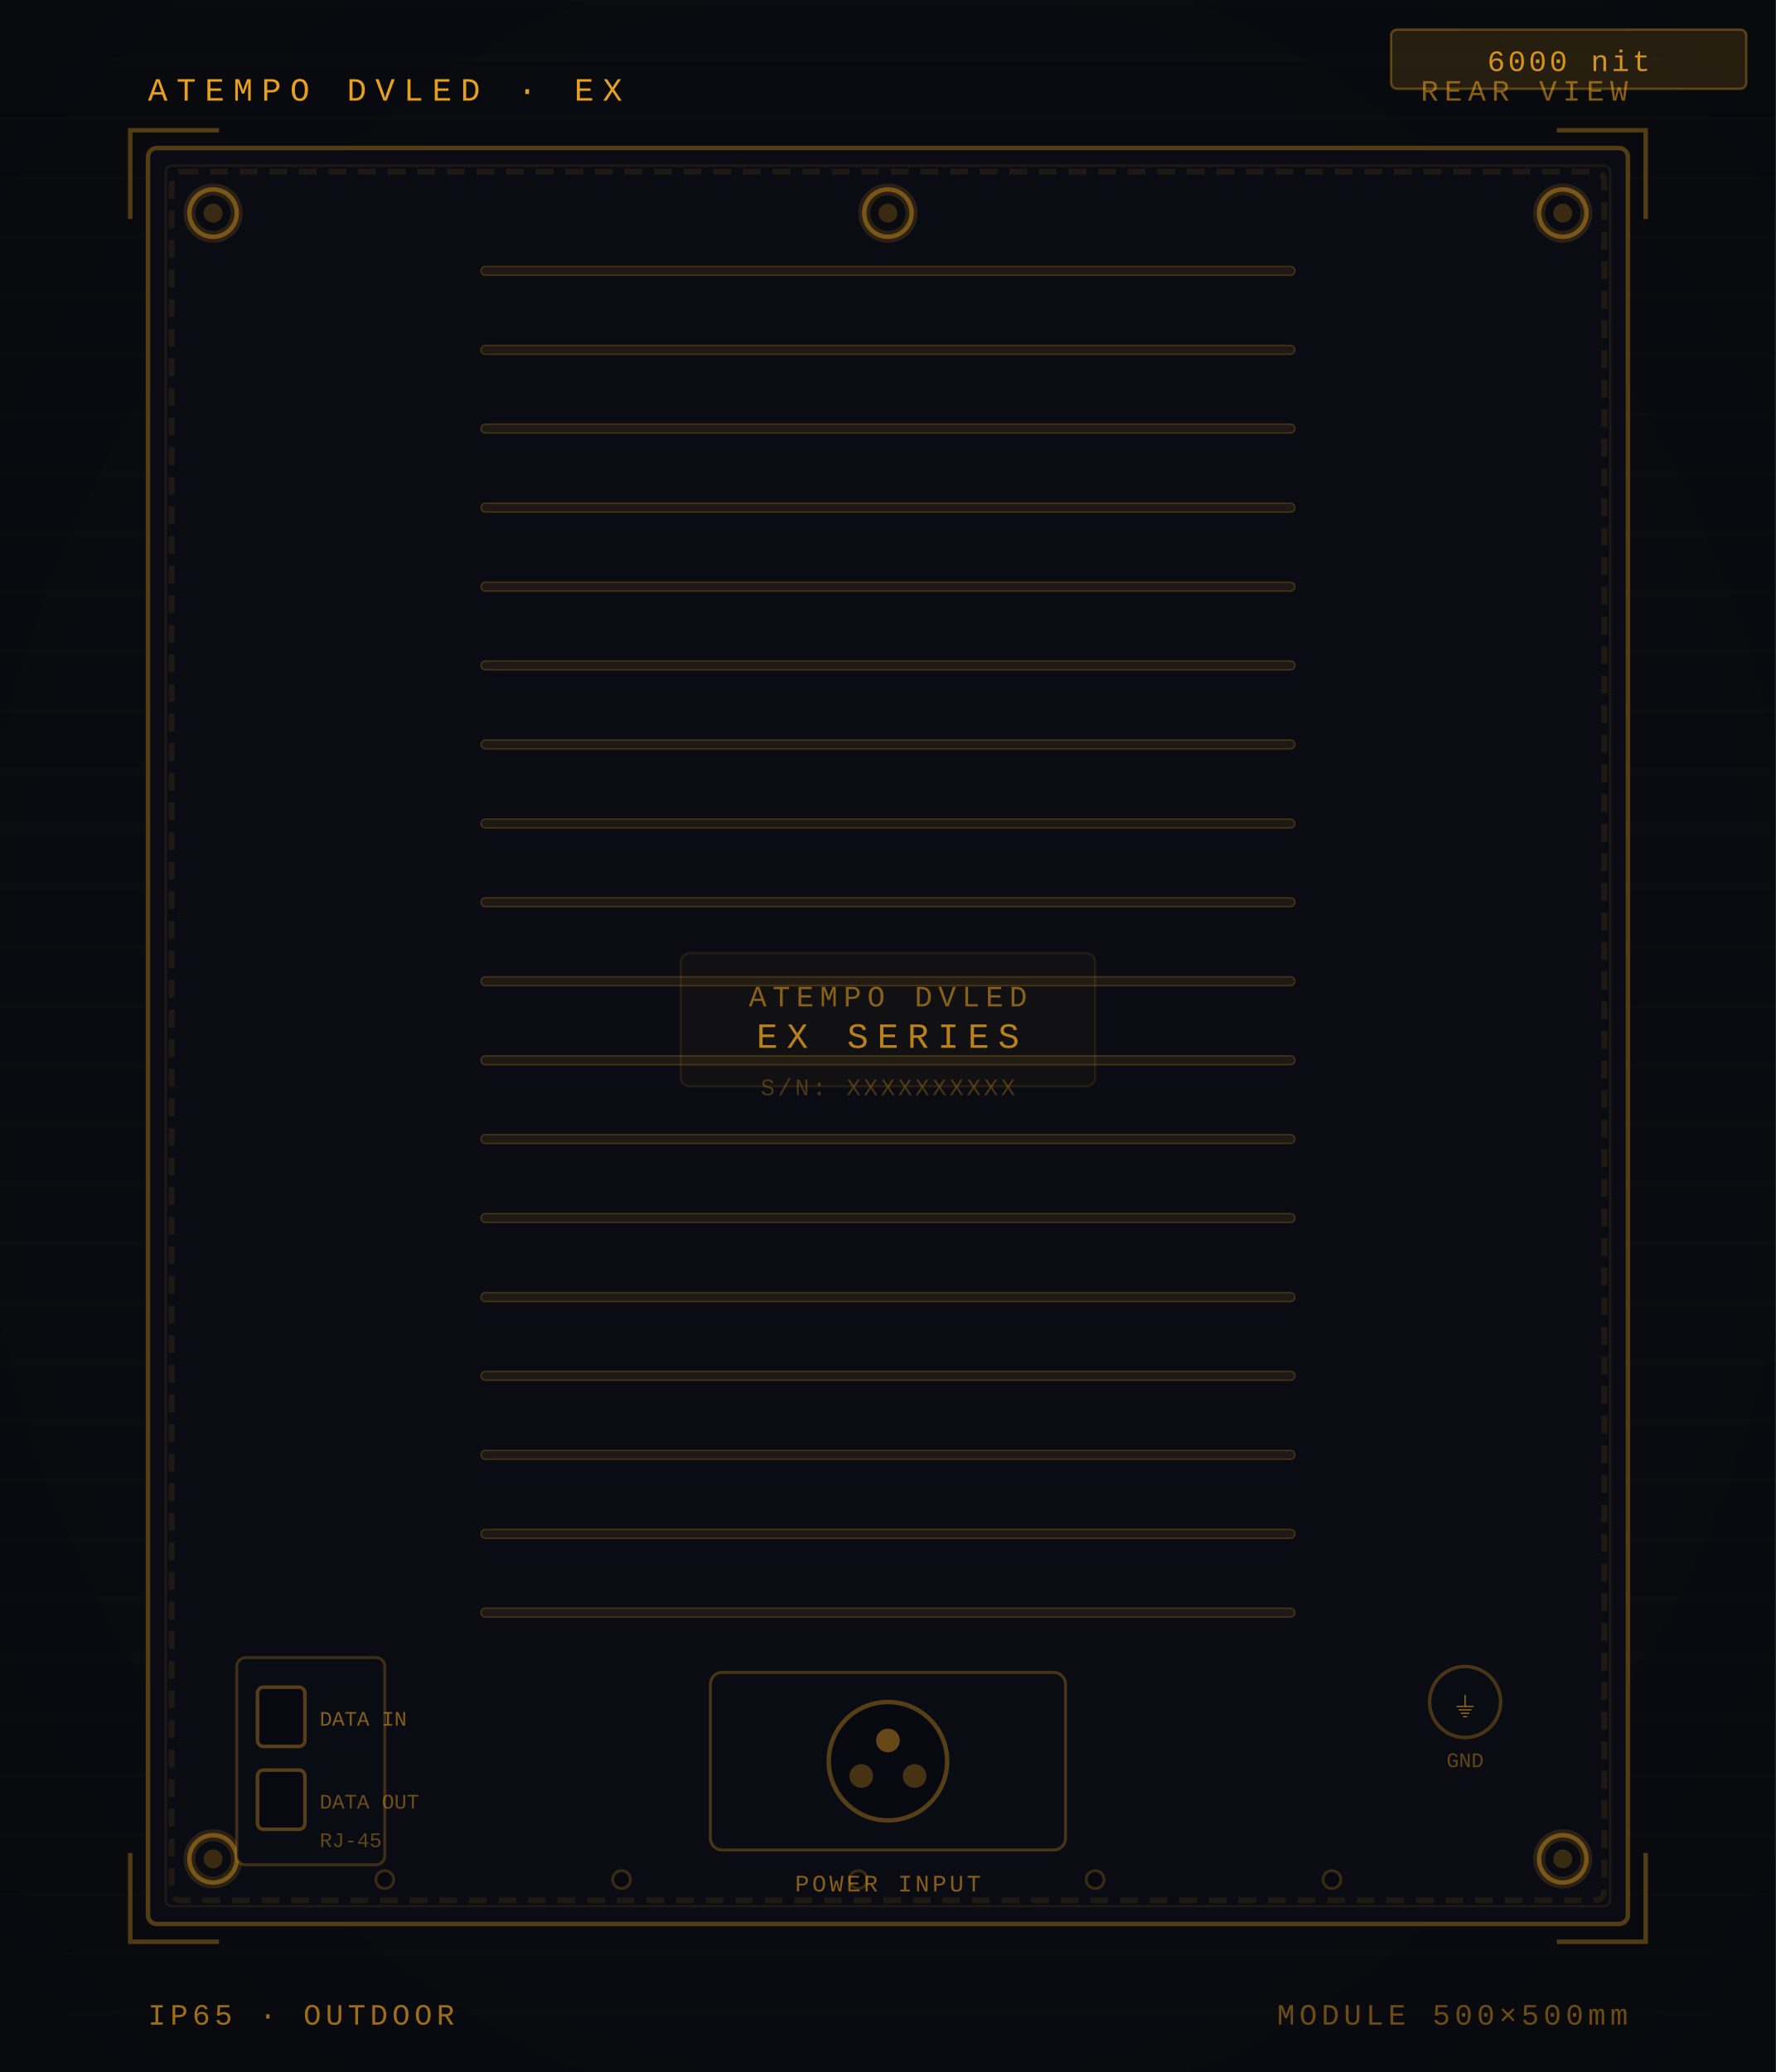
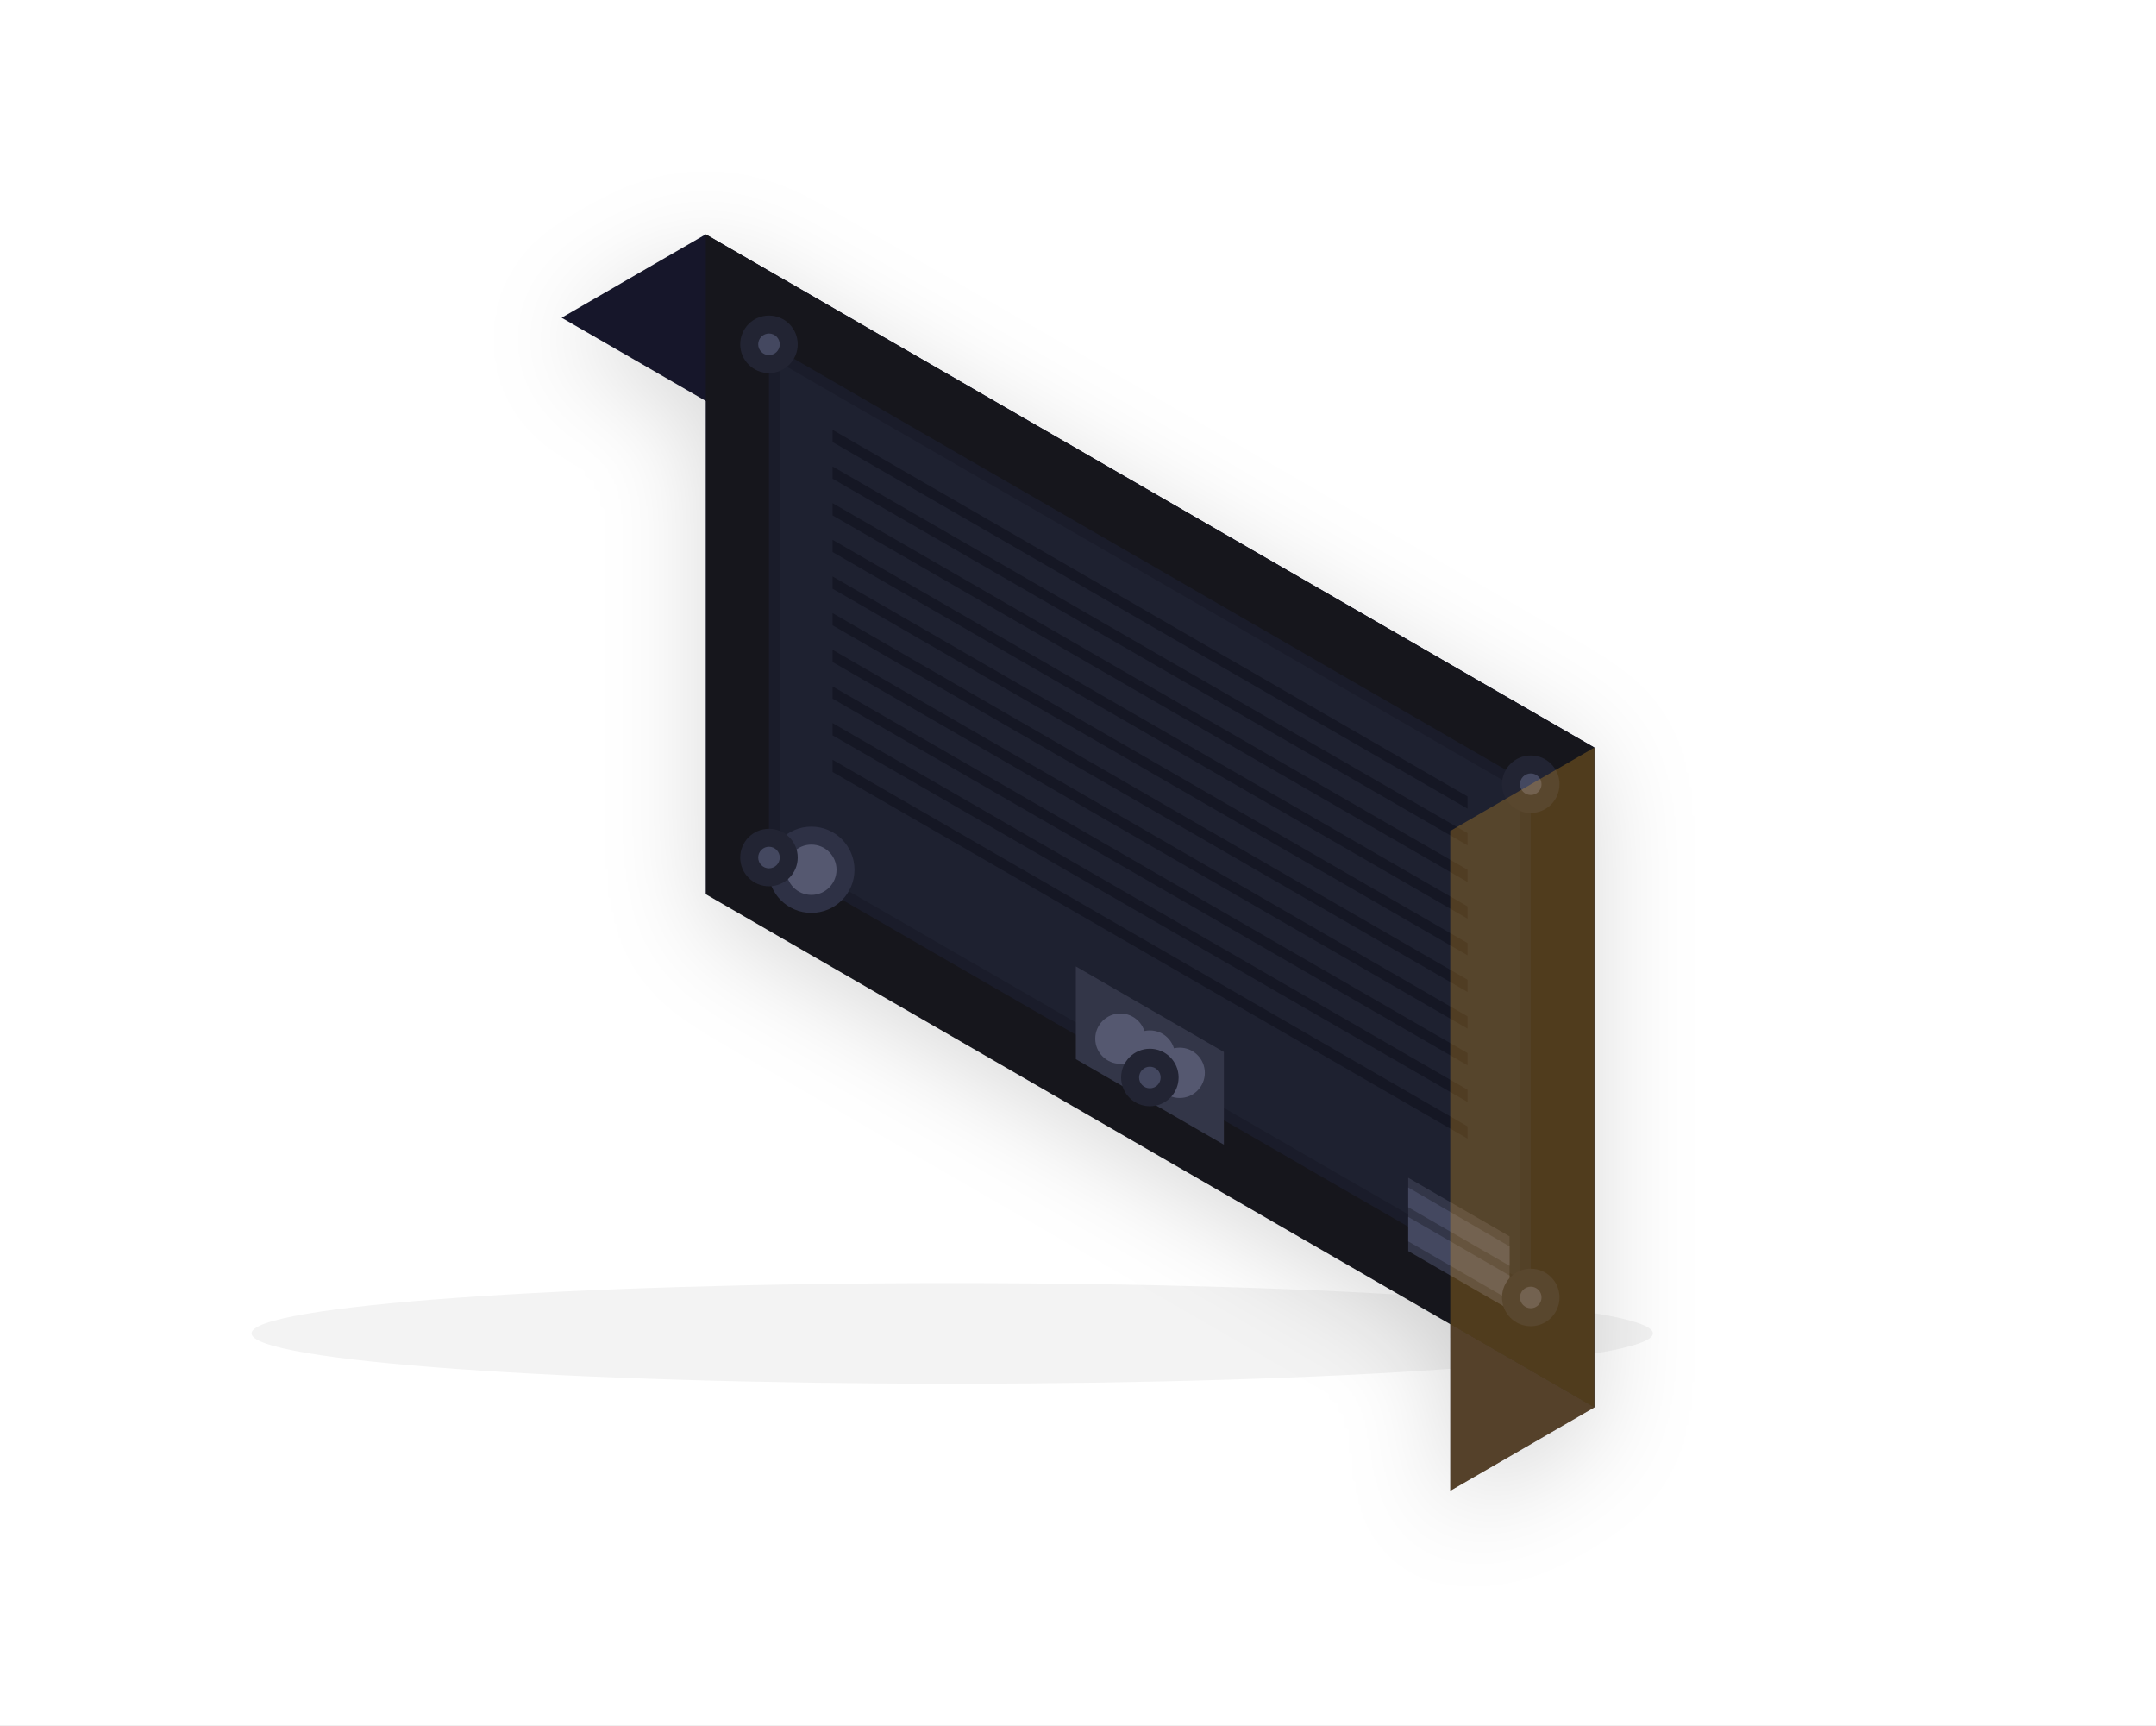
- <svg xmlns="http://www.w3.org/2000/svg" width="600" height="700" viewBox="0 0 600 700">
+ <svg xmlns="http://www.w3.org/2000/svg" width="600" height="480" viewBox="0 0 600 480">
  <defs>
-     <radialGradient id="bg" cx="50%" cy="50%" r="70%">
-       <stop offset="0%" stop-color="#0e0f16" />
-       <stop offset="100%" stop-color="#08090d" />
-     </radialGradient>
+     <filter id="sh" x="-20%" y="-20%" width="140%" height="160%">
+       <feDropShadow dx="0" dy="6" stdDeviation="14" flood-color="#000" flood-opacity="0.15" />
+     </filter>
  </defs>
-   <rect width="600" height="700" fill="url(#bg)" />
-   <line x1="0" y1="0" x2="600" y2="0" stroke="#FFB020" stroke-opacity="0.015" stroke-width="1" />
-   <line x1="0" y1="20" x2="600" y2="20" stroke="#FFB020" stroke-opacity="0.015" stroke-width="1" />
-   <line x1="0" y1="40" x2="600" y2="40" stroke="#FFB020" stroke-opacity="0.015" stroke-width="1" />
-   <line x1="0" y1="60" x2="600" y2="60" stroke="#FFB020" stroke-opacity="0.015" stroke-width="1" />
-   <line x1="0" y1="80" x2="600" y2="80" stroke="#FFB020" stroke-opacity="0.015" stroke-width="1" />
-   <line x1="0" y1="100" x2="600" y2="100" stroke="#FFB020" stroke-opacity="0.015" stroke-width="1" />
-   <line x1="0" y1="120" x2="600" y2="120" stroke="#FFB020" stroke-opacity="0.015" stroke-width="1" />
-   <line x1="0" y1="140" x2="600" y2="140" stroke="#FFB020" stroke-opacity="0.015" stroke-width="1" />
-   <line x1="0" y1="160" x2="600" y2="160" stroke="#FFB020" stroke-opacity="0.015" stroke-width="1" />
-   <line x1="0" y1="180" x2="600" y2="180" stroke="#FFB020" stroke-opacity="0.015" stroke-width="1" />
-   <line x1="0" y1="200" x2="600" y2="200" stroke="#FFB020" stroke-opacity="0.015" stroke-width="1" />
-   <line x1="0" y1="220" x2="600" y2="220" stroke="#FFB020" stroke-opacity="0.015" stroke-width="1" />
-   <line x1="0" y1="240" x2="600" y2="240" stroke="#FFB020" stroke-opacity="0.015" stroke-width="1" />
-   <line x1="0" y1="260" x2="600" y2="260" stroke="#FFB020" stroke-opacity="0.015" stroke-width="1" />
-   <line x1="0" y1="280" x2="600" y2="280" stroke="#FFB020" stroke-opacity="0.015" stroke-width="1" />
-   <line x1="0" y1="300" x2="600" y2="300" stroke="#FFB020" stroke-opacity="0.015" stroke-width="1" />
-   <line x1="0" y1="320" x2="600" y2="320" stroke="#FFB020" stroke-opacity="0.015" stroke-width="1" />
-   <line x1="0" y1="340" x2="600" y2="340" stroke="#FFB020" stroke-opacity="0.015" stroke-width="1" />
-   <line x1="0" y1="360" x2="600" y2="360" stroke="#FFB020" stroke-opacity="0.015" stroke-width="1" />
-   <line x1="0" y1="380" x2="600" y2="380" stroke="#FFB020" stroke-opacity="0.015" stroke-width="1" />
-   <line x1="0" y1="400" x2="600" y2="400" stroke="#FFB020" stroke-opacity="0.015" stroke-width="1" />
-   <line x1="0" y1="420" x2="600" y2="420" stroke="#FFB020" stroke-opacity="0.015" stroke-width="1" />
-   <line x1="0" y1="440" x2="600" y2="440" stroke="#FFB020" stroke-opacity="0.015" stroke-width="1" />
-   <line x1="0" y1="460" x2="600" y2="460" stroke="#FFB020" stroke-opacity="0.015" stroke-width="1" />
-   <line x1="0" y1="480" x2="600" y2="480" stroke="#FFB020" stroke-opacity="0.015" stroke-width="1" />
-   <line x1="0" y1="500" x2="600" y2="500" stroke="#FFB020" stroke-opacity="0.015" stroke-width="1" />
-   <line x1="0" y1="520" x2="600" y2="520" stroke="#FFB020" stroke-opacity="0.015" stroke-width="1" />
-   <line x1="0" y1="540" x2="600" y2="540" stroke="#FFB020" stroke-opacity="0.015" stroke-width="1" />
-   <line x1="0" y1="560" x2="600" y2="560" stroke="#FFB020" stroke-opacity="0.015" stroke-width="1" />
-   <line x1="0" y1="580" x2="600" y2="580" stroke="#FFB020" stroke-opacity="0.015" stroke-width="1" />
-   <line x1="0" y1="600" x2="600" y2="600" stroke="#FFB020" stroke-opacity="0.015" stroke-width="1" />
-   <line x1="0" y1="620" x2="600" y2="620" stroke="#FFB020" stroke-opacity="0.015" stroke-width="1" />
-   <line x1="0" y1="640" x2="600" y2="640" stroke="#FFB020" stroke-opacity="0.015" stroke-width="1" />
-   <line x1="0" y1="660" x2="600" y2="660" stroke="#FFB020" stroke-opacity="0.015" stroke-width="1" />
-   <line x1="0" y1="680" x2="600" y2="680" stroke="#FFB020" stroke-opacity="0.015" stroke-width="1" />
-   <rect x="50" y="50" width="500" height="600" fill="#0b0c13" stroke="#FFB020" stroke-opacity="0.3" stroke-width="1.5" rx="3" />
-   <rect x="56" y="56" width="488" height="588" fill="none" stroke="#FFB020" stroke-opacity="0.08" stroke-width="0.8" rx="2" />
-   <rect x="162.5" y="90.0" width="275.0" height="3" rx="1.5" fill="#FFB020" fill-opacity="0.08" stroke="#FFB020" stroke-opacity="0.2" stroke-width="0.5" />
-   <rect x="162.5" y="116.7" width="275.0" height="3" rx="1.5" fill="#FFB020" fill-opacity="0.08" stroke="#FFB020" stroke-opacity="0.2" stroke-width="0.5" />
-   <rect x="162.5" y="143.3" width="275.0" height="3" rx="1.5" fill="#FFB020" fill-opacity="0.08" stroke="#FFB020" stroke-opacity="0.2" stroke-width="0.5" />
-   <rect x="162.5" y="170.0" width="275.0" height="3" rx="1.5" fill="#FFB020" fill-opacity="0.08" stroke="#FFB020" stroke-opacity="0.2" stroke-width="0.5" />
-   <rect x="162.5" y="196.7" width="275.0" height="3" rx="1.5" fill="#FFB020" fill-opacity="0.08" stroke="#FFB020" stroke-opacity="0.2" stroke-width="0.5" />
-   <rect x="162.5" y="223.3" width="275.0" height="3" rx="1.5" fill="#FFB020" fill-opacity="0.08" stroke="#FFB020" stroke-opacity="0.2" stroke-width="0.5" />
-   <rect x="162.5" y="250.0" width="275.0" height="3" rx="1.5" fill="#FFB020" fill-opacity="0.08" stroke="#FFB020" stroke-opacity="0.2" stroke-width="0.5" />
-   <rect x="162.5" y="276.7" width="275.0" height="3" rx="1.5" fill="#FFB020" fill-opacity="0.08" stroke="#FFB020" stroke-opacity="0.2" stroke-width="0.5" />
-   <rect x="162.5" y="303.3" width="275.0" height="3" rx="1.5" fill="#FFB020" fill-opacity="0.08" stroke="#FFB020" stroke-opacity="0.2" stroke-width="0.5" />
-   <rect x="162.5" y="330.0" width="275.0" height="3" rx="1.5" fill="#FFB020" fill-opacity="0.08" stroke="#FFB020" stroke-opacity="0.2" stroke-width="0.5" />
-   <rect x="162.5" y="356.7" width="275.0" height="3" rx="1.5" fill="#FFB020" fill-opacity="0.08" stroke="#FFB020" stroke-opacity="0.2" stroke-width="0.5" />
-   <rect x="162.5" y="383.3" width="275.0" height="3" rx="1.5" fill="#FFB020" fill-opacity="0.08" stroke="#FFB020" stroke-opacity="0.2" stroke-width="0.5" />
-   <rect x="162.5" y="410.0" width="275.0" height="3" rx="1.5" fill="#FFB020" fill-opacity="0.08" stroke="#FFB020" stroke-opacity="0.2" stroke-width="0.5" />
-   <rect x="162.5" y="436.7" width="275.0" height="3" rx="1.5" fill="#FFB020" fill-opacity="0.08" stroke="#FFB020" stroke-opacity="0.2" stroke-width="0.5" />
-   <rect x="162.5" y="463.3" width="275.0" height="3" rx="1.5" fill="#FFB020" fill-opacity="0.08" stroke="#FFB020" stroke-opacity="0.2" stroke-width="0.5" />
-   <rect x="162.5" y="490.0" width="275.0" height="3" rx="1.5" fill="#FFB020" fill-opacity="0.08" stroke="#FFB020" stroke-opacity="0.2" stroke-width="0.5" />
-   <rect x="162.5" y="516.7" width="275.0" height="3" rx="1.5" fill="#FFB020" fill-opacity="0.08" stroke="#FFB020" stroke-opacity="0.2" stroke-width="0.5" />
-   <rect x="162.5" y="543.3" width="275.0" height="3" rx="1.5" fill="#FFB020" fill-opacity="0.08" stroke="#FFB020" stroke-opacity="0.2" stroke-width="0.5" />
-   <circle cx="72" cy="72" r="8" fill="#0a0b10" stroke="#FFB02060" stroke-width="1.5" />
-   <circle cx="72" cy="72" r="3.2" fill="#FFB02030" />
-   <circle cx="72" cy="72" r="8" fill="none" stroke="#FFB02020" stroke-width="4" />
-   <circle cx="528" cy="72" r="8" fill="#0a0b10" stroke="#FFB02060" stroke-width="1.5" />
-   <circle cx="528" cy="72" r="3.2" fill="#FFB02030" />
-   <circle cx="528" cy="72" r="8" fill="none" stroke="#FFB02020" stroke-width="4" />
-   <circle cx="72" cy="628" r="8" fill="#0a0b10" stroke="#FFB02060" stroke-width="1.5" />
-   <circle cx="72" cy="628" r="3.2" fill="#FFB02030" />
-   <circle cx="72" cy="628" r="8" fill="none" stroke="#FFB02020" stroke-width="4" />
-   <circle cx="528" cy="628" r="8" fill="#0a0b10" stroke="#FFB02060" stroke-width="1.5" />
-   <circle cx="528" cy="628" r="3.2" fill="#FFB02030" />
-   <circle cx="528" cy="628" r="8" fill="none" stroke="#FFB02020" stroke-width="4" />
-   <circle cx="300" cy="72" r="8" fill="#0a0b10" stroke="#FFB02060" stroke-width="1.5" />
-   <circle cx="300" cy="72" r="3.2" fill="#FFB02030" />
-   <circle cx="300" cy="72" r="8" fill="none" stroke="#FFB02020" stroke-width="4" />
-   <circle cx="130" cy="635" r="3" fill="#080910" stroke="#FFB02030" stroke-width="1" />
-   <circle cx="210" cy="635" r="3" fill="#080910" stroke="#FFB02030" stroke-width="1" />
-   <circle cx="290" cy="635" r="3" fill="#080910" stroke="#FFB02030" stroke-width="1" />
-   <circle cx="370" cy="635" r="3" fill="#080910" stroke="#FFB02030" stroke-width="1" />
-   <circle cx="450" cy="635" r="3" fill="#080910" stroke="#FFB02030" stroke-width="1" />
-   <rect x="58" y="58" width="484" height="584" rx="3" fill="none" stroke="#FFB02015" stroke-width="2" stroke-dasharray="6,4" />
-   <rect x="230" y="322" width="140" height="45" rx="3" fill="#FFB02006" stroke="#FFB02018" stroke-width="0.8" />
-   <text x="300" y="340" font-family="'Courier New',monospace" font-size="10" fill="#FFB020" opacity="0.5" text-anchor="middle" letter-spacing="2">ATEMPO DVLED</text>
-   <text x="300" y="354" font-family="'Courier New',monospace" font-size="12" fill="#FFB020" opacity="0.7" text-anchor="middle" letter-spacing="3">EX SERIES</text>
-   <text x="300" y="370" font-family="'Courier New',monospace" font-size="8" fill="#FFB020" opacity="0.25" text-anchor="middle" letter-spacing="1">S/N: XXXXXXXXXX</text>
-   <rect x="80" y="560" width="50" height="70" rx="3" fill="#0a0c14" stroke="#FFB02035" stroke-width="1" />
-   <rect x="87" y="570" width="16" height="20" rx="2" fill="#080910" stroke="#FFB02050" stroke-width="1.2" />
-   <rect x="87" y="598" width="16" height="20" rx="2" fill="#080910" stroke="#FFB02050" stroke-width="1.2" />
-   <text x="108" y="583" font-family="'Courier New',monospace" font-size="7" fill="#FFB020" opacity="0.5">DATA IN</text>
-   <text x="108" y="611" font-family="'Courier New',monospace" font-size="7" fill="#FFB020" opacity="0.4">DATA OUT</text>
-   <text x="108" y="624" font-family="'Courier New',monospace" font-size="7" fill="#FFB020" opacity="0.35">RJ-45</text>
-   <rect x="240" y="565" width="120" height="60" rx="4" fill="#0a0c14" stroke="#FFB02040" stroke-width="1" />
-   <circle cx="300" cy="595" r="20" fill="#080910" stroke="#FFB02050" stroke-width="1.5" />
-   <circle cx="300" cy="588" r="4" fill="#FFB02060" />
-   <circle cx="291" cy="600" r="4" fill="#FFB02040" />
-   <circle cx="309" cy="600" r="4" fill="#FFB02040" />
-   <text x="300" y="639" font-family="'Courier New',monospace" font-size="8" fill="#FFB020" opacity="0.5" text-anchor="middle" letter-spacing="1">POWER INPUT</text>
-   <circle cx="495" cy="575" r="12" fill="#0a0c14" stroke="#FFB02040" stroke-width="1.2" />
-   <text x="495" y="579" font-family="'Courier New',monospace" font-size="10" fill="#FFB020" opacity="0.6" text-anchor="middle">⏚</text>
-   <text x="495" y="597" font-family="'Courier New',monospace" font-size="7" fill="#FFB020" opacity="0.35" text-anchor="middle">GND</text>
-   <path d="M44,74 L44,44 L74,44" fill="none" stroke="#FFB020" stroke-opacity="0.3" stroke-width="1.5" />
-   <path d="M526,44 L556,44 L556,74" fill="none" stroke="#FFB020" stroke-opacity="0.3" stroke-width="1.5" />
-   <path d="M44,626 L44,656 L74,656" fill="none" stroke="#FFB020" stroke-opacity="0.3" stroke-width="1.5" />
-   <path d="M526,656 L556,656 L556,626" fill="none" stroke="#FFB020" stroke-opacity="0.3" stroke-width="1.5" />
-   <text x="50" y="34" font-family="'Courier New',monospace" font-size="11" fill="#FFB020" opacity="0.9" letter-spacing="3">ATEMPO DVLED · EX</text>
-   <text x="550" y="34" font-family="'Courier New',monospace" font-size="10" fill="#FFB020" opacity="0.5" letter-spacing="2" text-anchor="end">REAR VIEW</text>
-   <text x="50" y="684" font-family="'Courier New',monospace" font-size="10" fill="#FFB020" opacity="0.6" letter-spacing="1.5">IP65 · OUTDOOR</text>
-   <text x="550" y="684" font-family="'Courier New',monospace" font-size="10" fill="#FFB020" opacity="0.4" letter-spacing="1.5" text-anchor="end">MODULE 500×500mm</text>
-   <rect x="470" y="10" width="120" height="20" rx="2" fill="#FFB020" fill-opacity="0.12" stroke="#FFB020" stroke-opacity="0.3" stroke-width="0.8" />
-   <text x="530" y="24" font-family="'Courier New',monospace" font-size="10" fill="#FFB020" opacity="0.8" text-anchor="middle" letter-spacing="1">6000 nit</text>
+   <rect width="600" height="480" fill="#fff" />
+   <ellipse cx="265" cy="371" rx="195" ry="14" fill="#000" opacity="0.05" />
+   <g filter="url(#sh)">
+     <polygon points="443.7,208.0 196.4,65.2 156.3,88.4 403.6,231.2" fill="#17192a" />
+     <polygon points="443.7,391.6 443.7,208.0 403.6,231.2 403.6,414.8" fill="#1d1f2f" />
+     <polygon points="443.7,391.6 196.4,248.8 196.4,65.2 443.7,208.0" fill="#12131e" />
+   </g>
+   <polygon points="426.0,361.0 214.0,238.6 214.0,95.8 426.0,218.2" fill="#1a1c2a" stroke="none" />
+   <polygon points="423.1,355.9 217.0,236.9 217.0,100.9 423.1,219.9" fill="#1e2130" stroke="none" />
+   <polygon points="340.6,318.5 299.4,294.7 299.4,268.9 340.6,292.7" fill="#333648" stroke="none" />
+   <circle cx="328.3" cy="298.5" r="7" fill="#555870" />
+   <circle cx="320.0" cy="293.7" r="7" fill="#555870" />
+   <circle cx="311.8" cy="289.0" r="7" fill="#555870" />
+   <polygon points="420.1,364.4 391.9,348.1 391.9,327.7 420.1,344.0" fill="#333648" stroke="none" />
+   <polygon points="420.1,361.7 391.9,345.4 391.9,338.6 420.1,354.9" fill="#444860" stroke="none" />
+   <polygon points="420.1,352.2 391.9,335.9 391.9,330.4 420.1,346.8" fill="#444860" stroke="none" />
+   <circle cx="225.8" cy="242.0" r="12" fill="#2e3145" />
+   <circle cx="225.8" cy="242.0" r="7" fill="#555870" />
+   <circle cx="426.0" cy="361.0" r="8" fill="#222433" />
+   <circle cx="426.0" cy="361.0" r="3" fill="#444860" />
+   <circle cx="214.0" cy="238.6" r="8" fill="#222433" />
+   <circle cx="214.0" cy="238.6" r="3" fill="#444860" />
+   <circle cx="426.0" cy="218.2" r="8" fill="#222433" />
+   <circle cx="426.0" cy="218.2" r="3" fill="#444860" />
+   <circle cx="214.0" cy="95.8" r="8" fill="#222433" />
+   <circle cx="214.0" cy="95.8" r="3" fill="#444860" />
+   <circle cx="320.0" cy="299.8" r="8" fill="#222433" />
+   <circle cx="320.0" cy="299.8" r="3" fill="#444860" />
+   <polygon points="408.4,316.8 231.7,214.8 231.7,211.4 408.4,313.4" fill="#151724" stroke="none" />
+   <polygon points="408.4,306.6 231.7,204.6 231.7,201.2 408.4,303.2" fill="#151724" stroke="none" />
+   <polygon points="408.4,296.4 231.7,194.4 231.7,191.0 408.4,293.0" fill="#151724" stroke="none" />
+   <polygon points="408.4,286.2 231.7,184.2 231.7,180.8 408.4,282.8" fill="#151724" stroke="none" />
+   <polygon points="408.4,276.0 231.7,174.0 231.7,170.6 408.4,272.6" fill="#151724" stroke="none" />
+   <polygon points="408.4,265.8 231.7,163.8 231.7,160.4 408.4,262.4" fill="#151724" stroke="none" />
+   <polygon points="408.4,255.6 231.7,153.6 231.7,150.2 408.4,252.2" fill="#151724" stroke="none" />
+   <polygon points="408.4,245.4 231.7,143.4 231.7,140.0 408.4,242.0" fill="#151724" stroke="none" />
+   <polygon points="408.4,235.2 231.7,133.2 231.7,129.8 408.4,231.8" fill="#151724" stroke="none" />
+   <polygon points="408.4,225.0 231.7,123.0 231.7,119.6 408.4,221.6" fill="#151724" stroke="none" />
+   <polygon points="443.7,391.6 443.7,208.0 403.6,231.2 403.6,414.8" fill="#FFB020" opacity="0.25" />
</svg>
